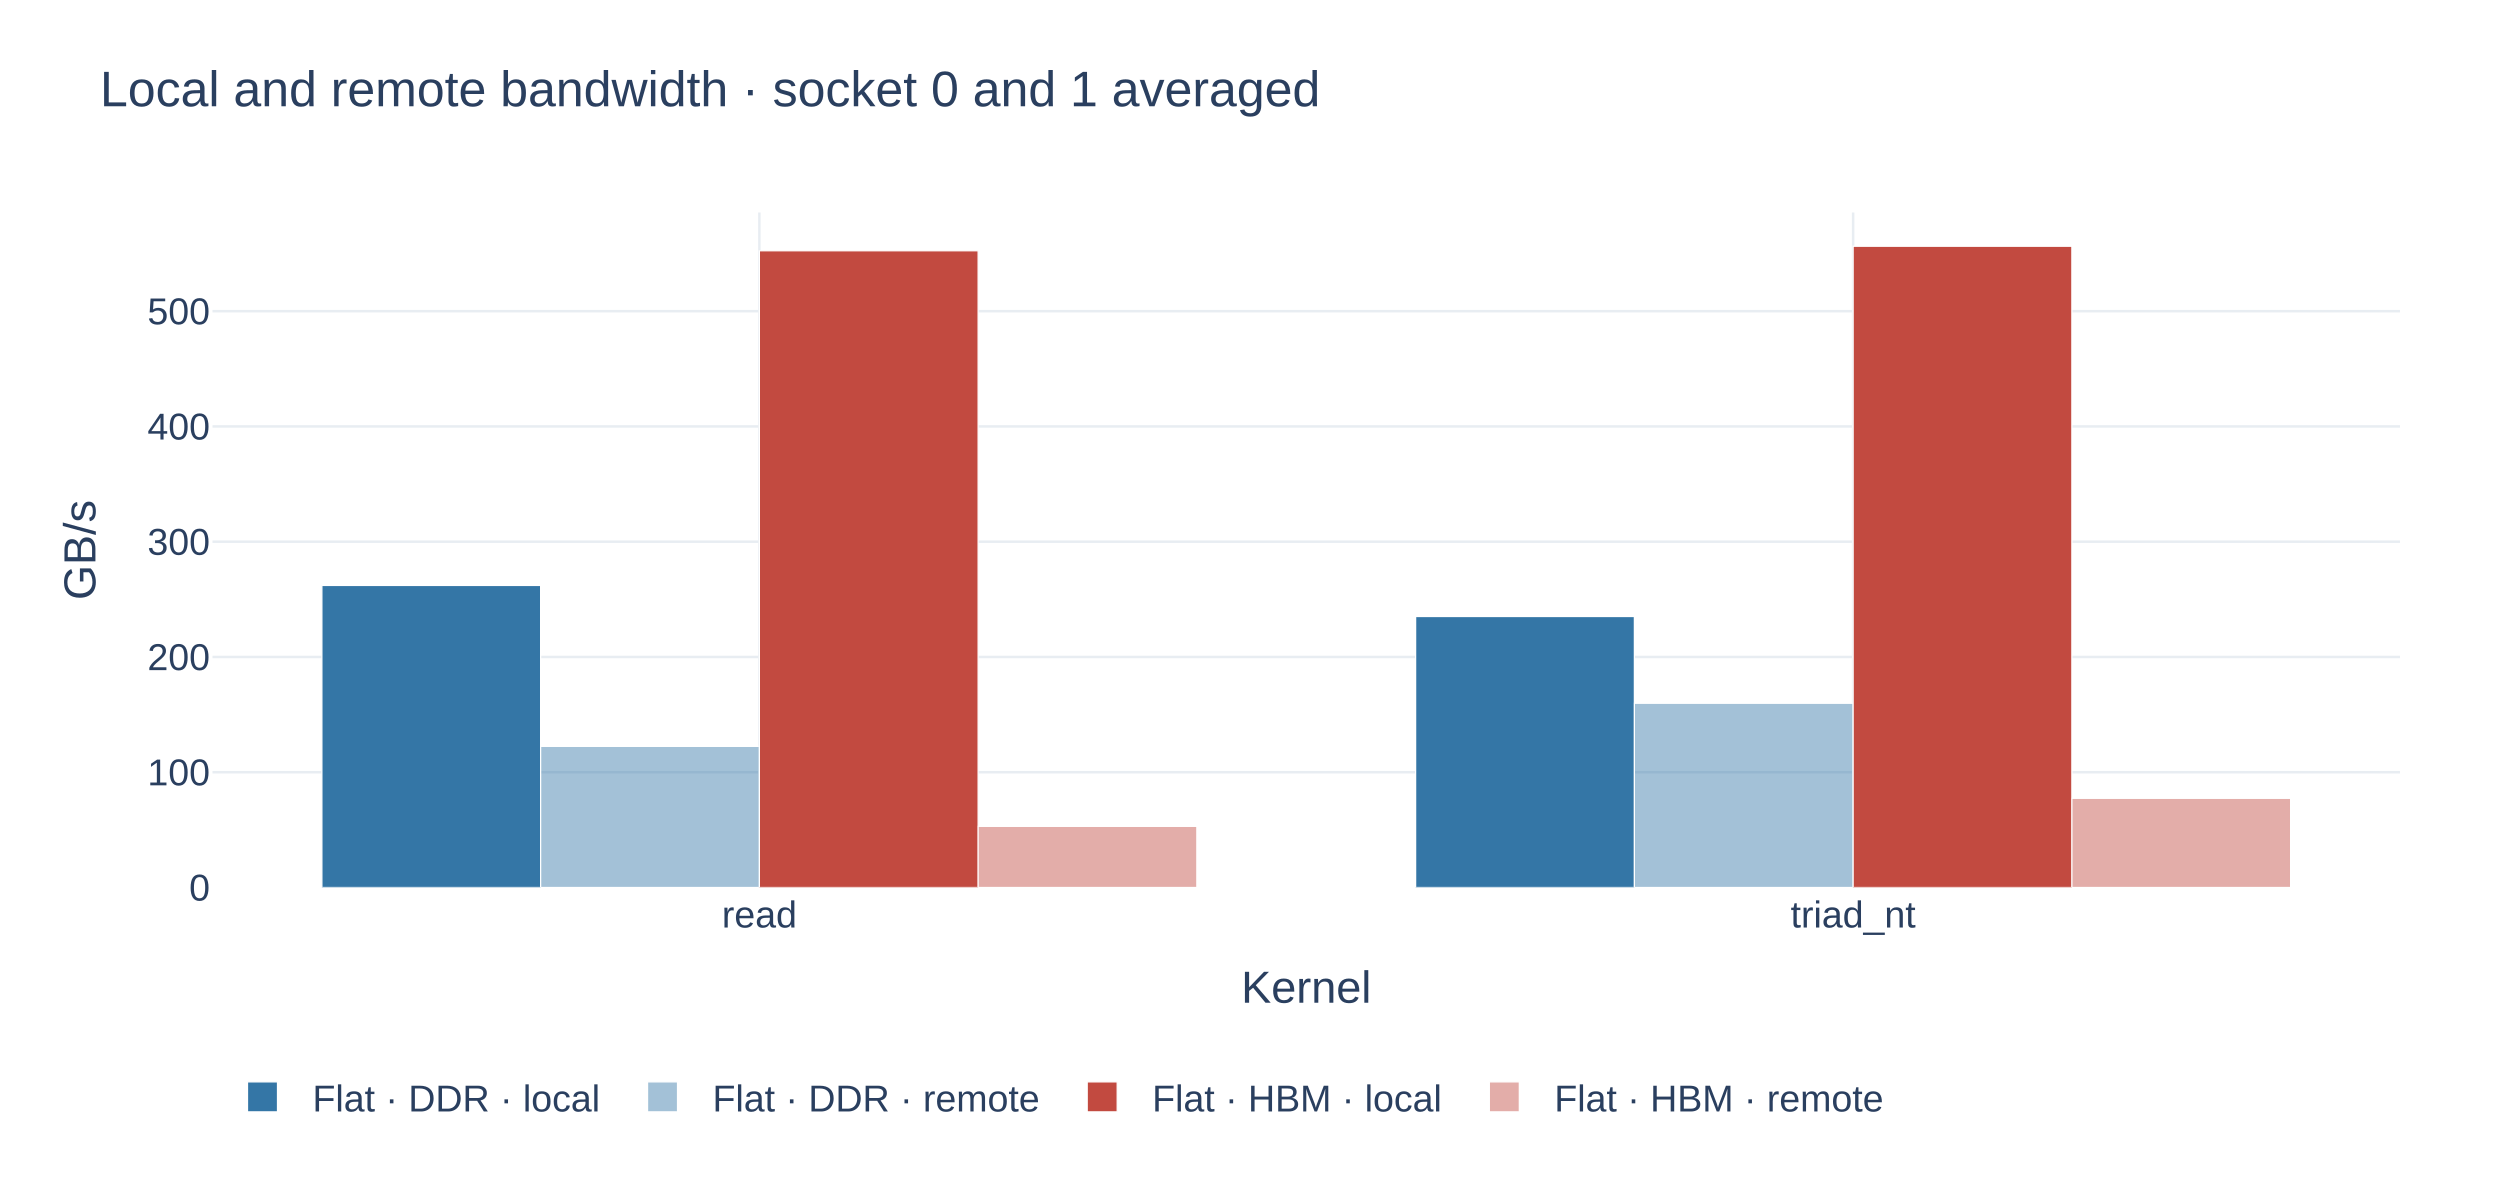
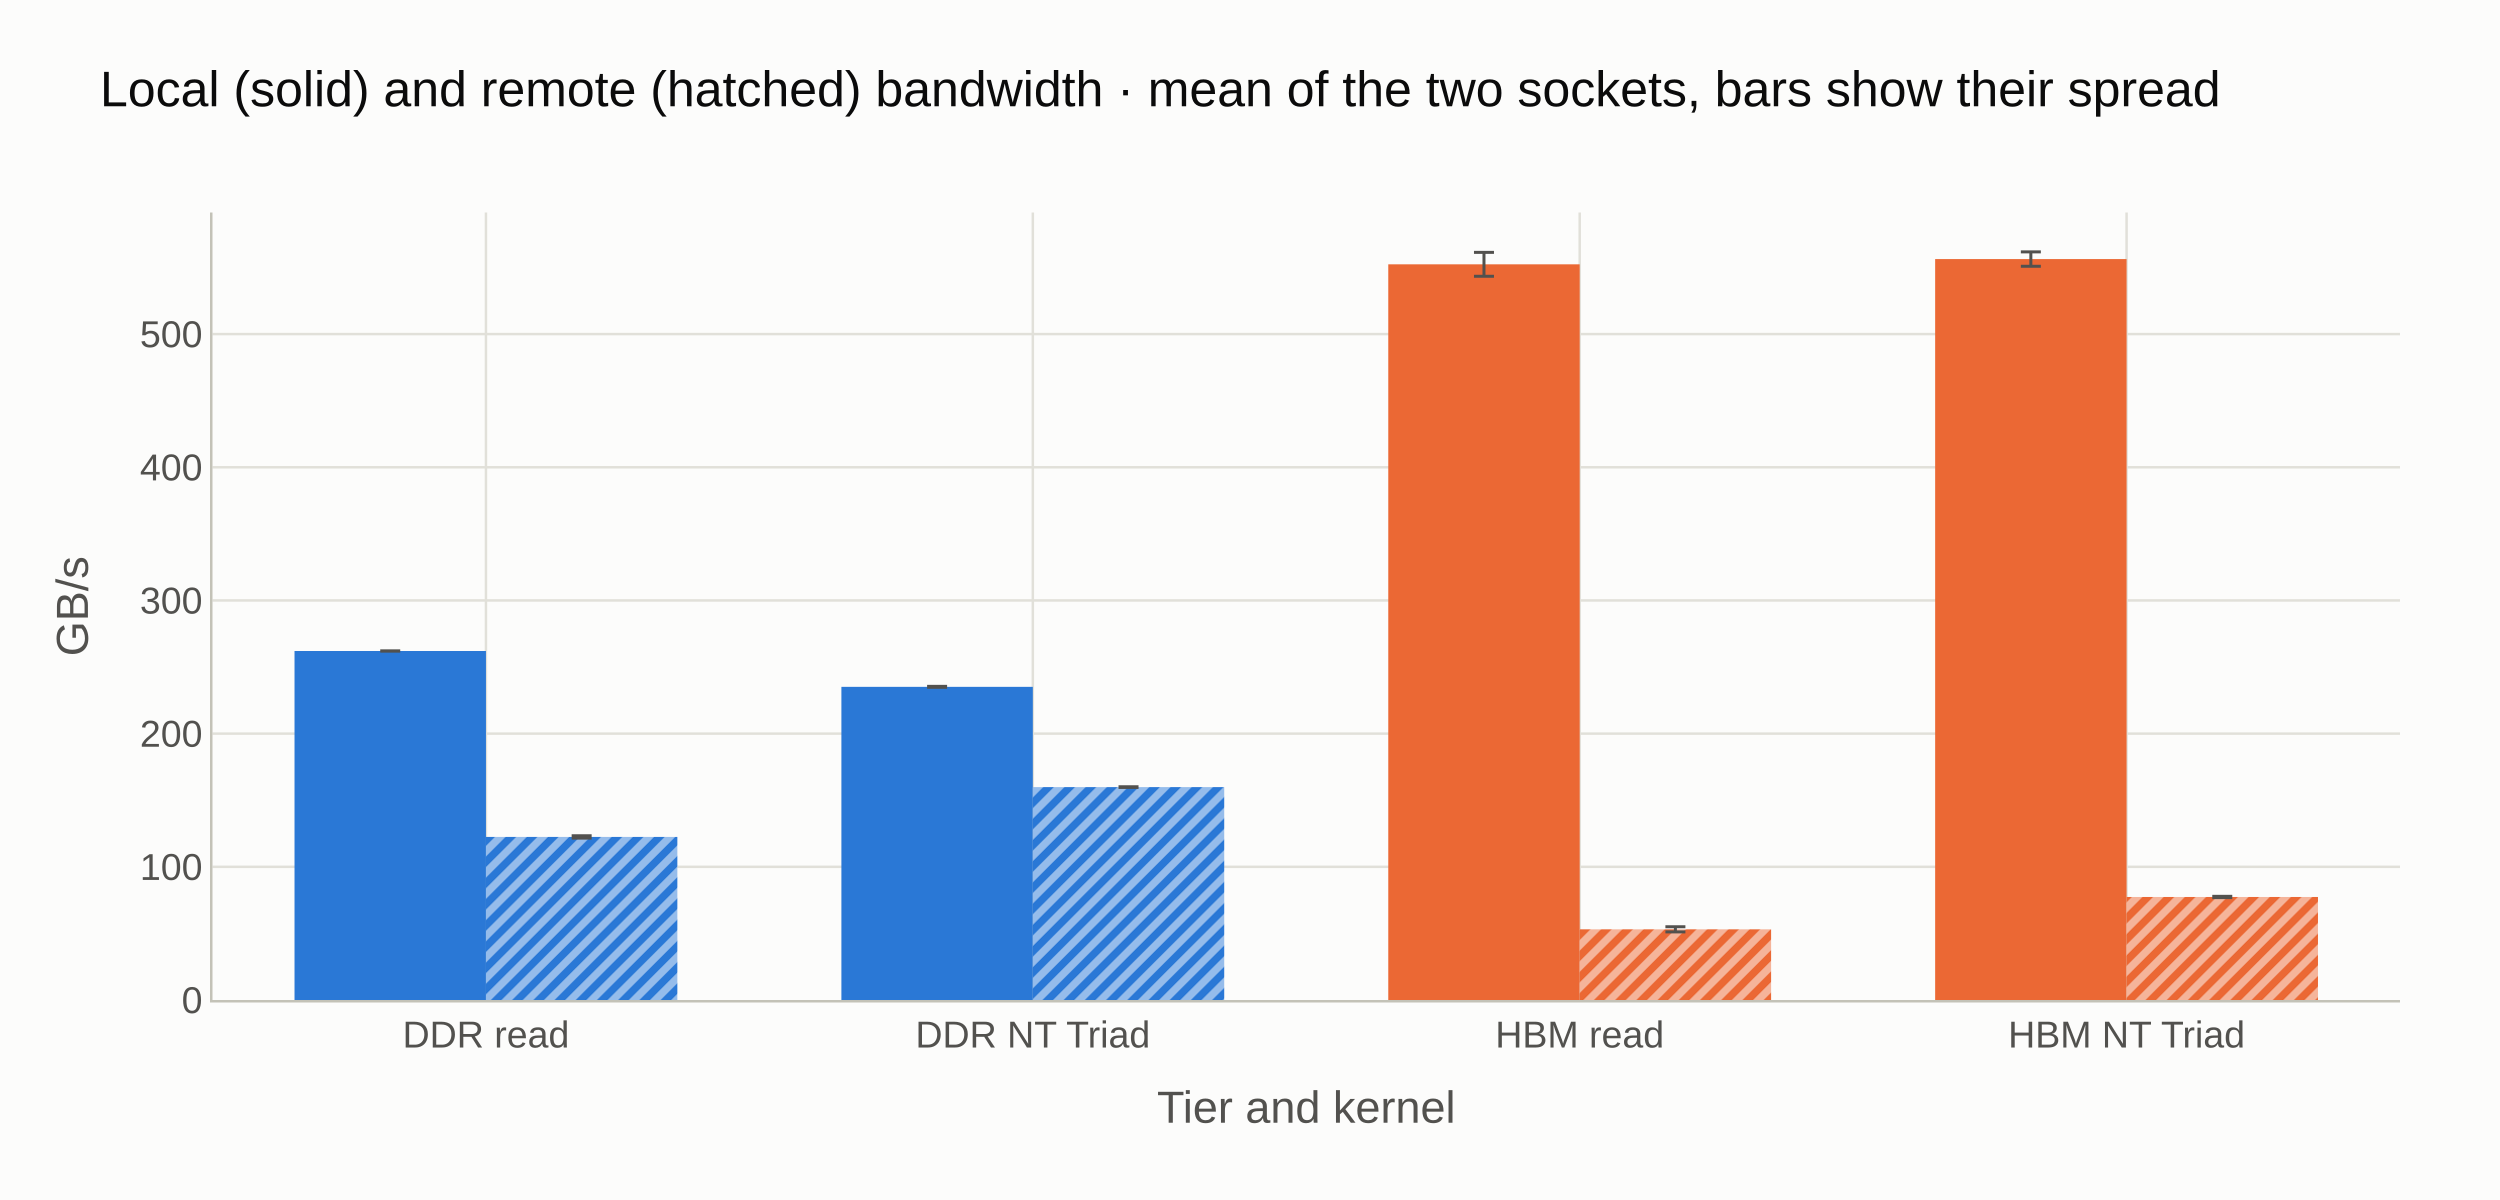
<svg xmlns="http://www.w3.org/2000/svg" class="main-svg" width="1000" height="480" style="" viewBox="0 0 1000 480">
-   <rect x="0" y="0" width="1000" height="480" style="fill: rgb(255, 255, 255); fill-opacity: 1;" />
-   <defs id="defs-8337f4">
+   <rect x="0" y="0" width="1000" height="480" style="fill: rgb(252, 252, 251); fill-opacity: 1;" />
+   <defs id="defs-c60560">
    <g class="clips">
-       <clipPath id="clip8337f4xyplot" class="plotclip">
-         <rect width="875" height="270" />
-       </clipPath>
-       <clipPath class="axesclip" id="clip8337f4x">
+       <clipPath id="clipc60560xyplot" class="plotclip">
+         <rect width="875" height="315" />
+       </clipPath>
+       <clipPath class="axesclip" id="clipc60560x">
        <rect x="85" y="0" width="875" height="480" />
      </clipPath>
-       <clipPath class="axesclip" id="clip8337f4y">
-         <rect x="0" y="85" width="1000" height="270" />
-       </clipPath>
-       <clipPath class="axesclip" id="clip8337f4xy">
-         <rect x="85" y="85" width="875" height="270" />
+       <clipPath class="axesclip" id="clipc60560y">
+         <rect x="0" y="85" width="1000" height="315" />
+       </clipPath>
+       <clipPath class="axesclip" id="clipc60560xy">
+         <rect x="85" y="85" width="875" height="315" />
      </clipPath>
    </g>
    <g class="gradients" />
-     <g class="patterns" />
+     <g class="patterns">
+       <pattern id="pc60560-9c8b54-0" width="8.485px" height="8.485px" patternUnits="userSpaceOnUse" patternTransform="">
+         <rect width="8.485px" height="8.485px" fill="rgb(42, 120, 214)" fill-opacity="1" />
+         <path d="M-2.121,2.121l4.243,-4.243M0,8.485L8.485,0M6.364,10.607l4.243,-4.243" opacity="0.5" stroke="rgb(255, 255, 255)" stroke-width="3px" />
+       </pattern>
+       <pattern id="pc60560-9c8b54-1" width="8.485px" height="8.485px" patternUnits="userSpaceOnUse" patternTransform="">
+         <rect width="8.485px" height="8.485px" fill="rgb(42, 120, 214)" fill-opacity="1" />
+         <path d="M-2.121,2.121l4.243,-4.243M0,8.485L8.485,0M6.364,10.607l4.243,-4.243" opacity="0.5" stroke="rgb(255, 255, 255)" stroke-width="3px" />
+       </pattern>
+       <pattern id="pc60560-9c8b54-2" width="8.485px" height="8.485px" patternUnits="userSpaceOnUse" patternTransform="">
+         <rect width="8.485px" height="8.485px" fill="rgb(235, 104, 52)" fill-opacity="1" />
+         <path d="M-2.121,2.121l4.243,-4.243M0,8.485L8.485,0M6.364,10.607l4.243,-4.243" opacity="0.5" stroke="rgb(255, 255, 255)" stroke-width="3px" />
+       </pattern>
+       <pattern id="pc60560-9c8b54-3" width="8.485px" height="8.485px" patternUnits="userSpaceOnUse" patternTransform="">
+         <rect width="8.485px" height="8.485px" fill="rgb(235, 104, 52)" fill-opacity="1" />
+         <path d="M-2.121,2.121l4.243,-4.243M0,8.485L8.485,0M6.364,10.607l4.243,-4.243" opacity="0.5" stroke="rgb(255, 255, 255)" stroke-width="3px" />
+       </pattern>
+     </g>
  </defs>
  <g class="bglayer" />
  <g class="layer-below">
    <g class="imagelayer" />
    <g class="shapelayer" />
  </g>
  <g class="cartesianlayer">
    <g class="subplot xy">
      <g class="layer-subplot">
        <g class="shapelayer" />
        <g class="imagelayer" />
      </g>
      <g class="minor-gridlayer">
        <g class="x" />
        <g class="y" />
      </g>
      <g class="gridlayer">
        <g class="x">
-           <path class="xgrid crisp" transform="translate(303.75,0)" d="M0,85v270" style="stroke: rgb(232, 237, 242); stroke-opacity: 1; stroke-width: 1px;" />
-           <path class="xgrid crisp" transform="translate(741.25,0)" d="M0,85v270" style="stroke: rgb(232, 237, 242); stroke-opacity: 1; stroke-width: 1px;" />
+           <path class="xgrid crisp" transform="translate(194.38,0)" d="M0,85v315" style="stroke: rgb(225, 224, 217); stroke-opacity: 1; stroke-width: 1px;" />
+           <path class="xgrid crisp" transform="translate(413.13,0)" d="M0,85v315" style="stroke: rgb(225, 224, 217); stroke-opacity: 1; stroke-width: 1px;" />
+           <path class="xgrid crisp" transform="translate(631.88,0)" d="M0,85v315" style="stroke: rgb(225, 224, 217); stroke-opacity: 1; stroke-width: 1px;" />
+           <path class="xgrid crisp" transform="translate(850.63,0)" d="M0,85v315" style="stroke: rgb(225, 224, 217); stroke-opacity: 1; stroke-width: 1px;" />
        </g>
        <g class="y">
-           <path class="ygrid crisp" transform="translate(0,308.89)" d="M85,0h875" style="stroke: rgb(232, 237, 242); stroke-opacity: 1; stroke-width: 1px;" />
-           <path class="ygrid crisp" transform="translate(0,262.79)" d="M85,0h875" style="stroke: rgb(232, 237, 242); stroke-opacity: 1; stroke-width: 1px;" />
-           <path class="ygrid crisp" transform="translate(0,216.68)" d="M85,0h875" style="stroke: rgb(232, 237, 242); stroke-opacity: 1; stroke-width: 1px;" />
-           <path class="ygrid crisp" transform="translate(0,170.57)" d="M85,0h875" style="stroke: rgb(232, 237, 242); stroke-opacity: 1; stroke-width: 1px;" />
-           <path class="ygrid crisp" transform="translate(0,124.47)" d="M85,0h875" style="stroke: rgb(232, 237, 242); stroke-opacity: 1; stroke-width: 1px;" />
+           <path class="ygrid crisp" transform="translate(0,346.73)" d="M85,0h875" style="stroke: rgb(225, 224, 217); stroke-opacity: 1; stroke-width: 1px;" />
+           <path class="ygrid crisp" transform="translate(0,293.45)" d="M85,0h875" style="stroke: rgb(225, 224, 217); stroke-opacity: 1; stroke-width: 1px;" />
+           <path class="ygrid crisp" transform="translate(0,240.18)" d="M85,0h875" style="stroke: rgb(225, 224, 217); stroke-opacity: 1; stroke-width: 1px;" />
+           <path class="ygrid crisp" transform="translate(0,186.91)" d="M85,0h875" style="stroke: rgb(225, 224, 217); stroke-opacity: 1; stroke-width: 1px;" />
+           <path class="ygrid crisp" transform="translate(0,133.63)" d="M85,0h875" style="stroke: rgb(225, 224, 217); stroke-opacity: 1; stroke-width: 1px;" />
        </g>
      </g>
      <g class="zerolinelayer" />
      <g class="layer-between">
        <g class="shapelayer" />
        <g class="imagelayer" />
      </g>
      <path class="xlines-below" />
      <path class="ylines-below" />
      <g class="overlines-below" />
      <g class="xaxislayer-below" />
      <g class="yaxislayer-below" />
      <g class="overaxes-below" />
      <g class="overplot">
-         <g class="xy" transform="translate(85,85)" clip-path="url(#clip8337f4xyplot)">
+         <g class="xy" transform="translate(85,85)" clip-path="url(#clipc60560xyplot)">
          <g class="barlayer mlayer">
            <g class="trace bars" style="opacity: 1;">
              <g class="points">
                <g class="point">
-                   <path d="M43.75,270V149.18H131.25V270Z" style="vector-effect: none; opacity: 1; stroke-width: 0.5px; fill: rgb(52, 118, 166); fill-opacity: 1; stroke: rgb(255, 255, 255); stroke-opacity: 1;" />
-                 </g>
-                 <g class="point">
-                   <path d="M481.25,270V161.59H568.75V270Z" style="vector-effect: none; opacity: 1; stroke-width: 0.5px; fill: rgb(52, 118, 166); fill-opacity: 1; stroke: rgb(255, 255, 255); stroke-opacity: 1;" />
-                 </g>
-               </g>
-             </g>
-             <g class="trace bars" style="opacity: 0.45;">
-               <g class="points">
-                 <g class="point">
-                   <path d="M131.25,270V213.54H218.75V270Z" style="vector-effect: none; opacity: 1; stroke-width: 0.5px; fill: rgb(52, 118, 166); fill-opacity: 1; stroke: rgb(255, 255, 255); stroke-opacity: 1;" />
-                 </g>
-                 <g class="point">
-                   <path d="M568.75,270V196.3H656.25V270Z" style="vector-effect: none; opacity: 1; stroke-width: 0.5px; fill: rgb(52, 118, 166); fill-opacity: 1; stroke: rgb(255, 255, 255); stroke-opacity: 1;" />
-                 </g>
+                   <path d="M32.81,315V175.4H109.38V315Z" style="vector-effect: none; opacity: 1; stroke-width: 0px; fill: rgb(42, 120, 214); fill-opacity: 1;" />
+                 </g>
+                 <g class="point">
+                   <path d="M251.56,315V189.74H328.13V315Z" style="vector-effect: none; opacity: 1; stroke-width: 0px; fill: rgb(42, 120, 214); fill-opacity: 1;" />
+                 </g>
+                 <g class="point">
+                   <path d="M470.31,315V20.73H546.88V315Z" style="vector-effect: none; opacity: 1; stroke-width: 0px; fill: rgb(235, 104, 52); fill-opacity: 1;" />
+                 </g>
+                 <g class="point">
+                   <path d="M689.06,315V18.63H765.63V315Z" style="vector-effect: none; opacity: 1; stroke-width: 0px; fill: rgb(235, 104, 52); fill-opacity: 1;" />
+                 </g>
+               </g>
+               <g class="errorbar">
+                 <path class="yerror" d="M67.09,175.34h8m-4,0V175.46m-4,0h8" style="vector-effect: none; stroke-width: 1.2px; stroke: rgb(82, 81, 78); stroke-opacity: 1;" />
+               </g>
+               <g class="errorbar">
+                 <path class="yerror" d="M285.84,189.54h8m-4,0V189.93m-4,0h8" style="vector-effect: none; stroke-width: 1.2px; stroke: rgb(82, 81, 78); stroke-opacity: 1;" />
+               </g>
+               <g class="errorbar">
+                 <path class="yerror" d="M504.59,15.95h8m-4,0V25.51m-4,0h8" style="vector-effect: none; stroke-width: 1.2px; stroke: rgb(82, 81, 78); stroke-opacity: 1;" />
+               </g>
+               <g class="errorbar">
+                 <path class="yerror" d="M723.34,15.75h8m-4,0V21.51m-4,0h8" style="vector-effect: none; stroke-width: 1.2px; stroke: rgb(82, 81, 78); stroke-opacity: 1;" />
              </g>
            </g>
            <g class="trace bars" style="opacity: 1;">
              <g class="points">
                <g class="point">
-                   <path d="M218.75,270V15.32H306.25V270Z" style="vector-effect: none; opacity: 1; stroke-width: 0.5px; fill: rgb(194, 74, 64); fill-opacity: 1; stroke: rgb(255, 255, 255); stroke-opacity: 1;" />
-                 </g>
-                 <g class="point">
-                   <path d="M656.25,270V13.5H743.75V270Z" style="vector-effect: none; opacity: 1; stroke-width: 0.5px; fill: rgb(194, 74, 64); fill-opacity: 1; stroke: rgb(255, 255, 255); stroke-opacity: 1;" />
-                 </g>
-               </g>
-             </g>
-             <g class="trace bars" style="opacity: 0.45;">
-               <g class="points">
-                 <g class="point">
-                   <path d="M306.25,270V245.54H393.75V270Z" style="vector-effect: none; opacity: 1; stroke-width: 0.5px; fill: rgb(194, 74, 64); fill-opacity: 1; stroke: rgb(255, 255, 255); stroke-opacity: 1;" />
-                 </g>
-                 <g class="point">
-                   <path d="M743.75,270V234.33H831.25V270Z" style="vector-effect: none; opacity: 1; stroke-width: 0.5px; fill: rgb(194, 74, 64); fill-opacity: 1; stroke: rgb(255, 255, 255); stroke-opacity: 1;" />
-                 </g>
+                   <path d="M109.38,315V249.77H185.94V315Z" class="pattern_filled" style="vector-effect: none; opacity: 1; stroke-width: 0px; fill: url('#pc60560-9c8b54-0');" />
+                 </g>
+                 <g class="point">
+                   <path d="M328.13,315V229.84H404.69V315Z" class="pattern_filled" style="vector-effect: none; opacity: 1; stroke-width: 0px; fill: url('#pc60560-9c8b54-1');" />
+                 </g>
+                 <g class="point">
+                   <path d="M546.88,315V286.73H623.44V315Z" class="pattern_filled" style="vector-effect: none; opacity: 1; stroke-width: 0px; fill: url('#pc60560-9c8b54-2');" />
+                 </g>
+                 <g class="point">
+                   <path d="M765.63,315V273.79H842.19V315Z" class="pattern_filled" style="vector-effect: none; opacity: 1; stroke-width: 0px; fill: url('#pc60560-9c8b54-3');" />
+                 </g>
+               </g>
+               <g class="errorbar">
+                 <path class="yerror" d="M143.66,249.3h8m-4,0V250.24m-4,0h8" style="vector-effect: none; stroke-width: 1.2px; stroke: rgb(82, 81, 78); stroke-opacity: 1;" />
+               </g>
+               <g class="errorbar">
+                 <path class="yerror" d="M362.41,229.7h8m-4,0V229.98m-4,0h8" style="vector-effect: none; stroke-width: 1.2px; stroke: rgb(82, 81, 78); stroke-opacity: 1;" />
+               </g>
+               <g class="errorbar">
+                 <path class="yerror" d="M581.16,285.7h8m-4,0V287.76m-4,0h8" style="vector-effect: none; stroke-width: 1.2px; stroke: rgb(82, 81, 78); stroke-opacity: 1;" />
+               </g>
+               <g class="errorbar">
+                 <path class="yerror" d="M799.91,273.53h8m-4,0V274.04m-4,0h8" style="vector-effect: none; stroke-width: 1.2px; stroke: rgb(82, 81, 78); stroke-opacity: 1;" />
              </g>
            </g>
          </g>
        </g>
      </g>
      <g class="zerolinelayer-above" />
-       <path class="xlines-above crisp" d="M0,0" style="fill: none;" />
-       <path class="ylines-above crisp" d="M0,0" style="fill: none;" />
+       <path class="xlines-above crisp" d="M84,400.5H960" style="fill: none; stroke-width: 1px; stroke: rgb(195, 194, 183); stroke-opacity: 1;" />
+       <path class="ylines-above crisp" d="M84.5,85V400" style="fill: none; stroke-width: 1px; stroke: rgb(195, 194, 183); stroke-opacity: 1;" />
      <g class="overlines-above" />
      <g class="xaxislayer-above">
        <g class="xtick">
-           <text text-anchor="middle" x="0" y="371" transform="translate(303.75,0)" style="font-family: Arial; font-size: 15px; fill: rgb(42, 63, 95); fill-opacity: 1; white-space: pre;">read</text>
-         </g>
-         <g class="xtick">
-           <text text-anchor="middle" x="0" y="371" transform="translate(741.25,0)" style="font-family: Arial; font-size: 15px; fill: rgb(42, 63, 95); fill-opacity: 1; white-space: pre;">triad_nt</text>
+           <text text-anchor="middle" x="0" y="419" transform="translate(194.38,0)" style="font-family: Arial; font-size: 15px; fill: rgb(82, 81, 78); fill-opacity: 1; white-space: pre;">DDR read</text>
+         </g>
+         <g class="xtick">
+           <text text-anchor="middle" x="0" y="419" transform="translate(413.13,0)" style="font-family: Arial; font-size: 15px; fill: rgb(82, 81, 78); fill-opacity: 1; white-space: pre;">DDR NT Triad</text>
+         </g>
+         <g class="xtick">
+           <text text-anchor="middle" x="0" y="419" transform="translate(631.88,0)" style="font-family: Arial; font-size: 15px; fill: rgb(82, 81, 78); fill-opacity: 1; white-space: pre;">HBM read</text>
+         </g>
+         <g class="xtick">
+           <text text-anchor="middle" x="0" y="419" transform="translate(850.63,0)" style="font-family: Arial; font-size: 15px; fill: rgb(82, 81, 78); fill-opacity: 1; white-space: pre;">HBM NT Triad</text>
        </g>
      </g>
      <g class="yaxislayer-above">
        <g class="ytick">
-           <text text-anchor="end" x="84" y="5.25" transform="translate(0,355)" style="font-family: Arial; font-size: 15px; fill: rgb(42, 63, 95); fill-opacity: 1; white-space: pre;">0</text>
-         </g>
-         <g class="ytick">
-           <text text-anchor="end" x="84" y="5.25" style="font-family: Arial; font-size: 15px; fill: rgb(42, 63, 95); fill-opacity: 1; white-space: pre;" transform="translate(0,308.89)">100</text>
-         </g>
-         <g class="ytick">
-           <text text-anchor="end" x="84" y="5.25" style="font-family: Arial; font-size: 15px; fill: rgb(42, 63, 95); fill-opacity: 1; white-space: pre;" transform="translate(0,262.79)">200</text>
-         </g>
-         <g class="ytick">
-           <text text-anchor="end" x="84" y="5.25" style="font-family: Arial; font-size: 15px; fill: rgb(42, 63, 95); fill-opacity: 1; white-space: pre;" transform="translate(0,216.68)">300</text>
-         </g>
-         <g class="ytick">
-           <text text-anchor="end" x="84" y="5.25" style="font-family: Arial; font-size: 15px; fill: rgb(42, 63, 95); fill-opacity: 1; white-space: pre;" transform="translate(0,170.57)">400</text>
-         </g>
-         <g class="ytick">
-           <text text-anchor="end" x="84" y="5.25" style="font-family: Arial; font-size: 15px; fill: rgb(42, 63, 95); fill-opacity: 1; white-space: pre;" transform="translate(0,124.47)">500</text>
+           <text text-anchor="end" x="81" y="5.25" transform="translate(0,400)" style="font-family: Arial; font-size: 15px; fill: rgb(82, 81, 78); fill-opacity: 1; white-space: pre;">0</text>
+         </g>
+         <g class="ytick">
+           <text text-anchor="end" x="81" y="5.25" style="font-family: Arial; font-size: 15px; fill: rgb(82, 81, 78); fill-opacity: 1; white-space: pre;" transform="translate(0,346.73)">100</text>
+         </g>
+         <g class="ytick">
+           <text text-anchor="end" x="81" y="5.25" style="font-family: Arial; font-size: 15px; fill: rgb(82, 81, 78); fill-opacity: 1; white-space: pre;" transform="translate(0,293.45)">200</text>
+         </g>
+         <g class="ytick">
+           <text text-anchor="end" x="81" y="5.25" style="font-family: Arial; font-size: 15px; fill: rgb(82, 81, 78); fill-opacity: 1; white-space: pre;" transform="translate(0,240.18)">300</text>
+         </g>
+         <g class="ytick">
+           <text text-anchor="end" x="81" y="5.25" style="font-family: Arial; font-size: 15px; fill: rgb(82, 81, 78); fill-opacity: 1; white-space: pre;" transform="translate(0,186.91)">400</text>
+         </g>
+         <g class="ytick">
+           <text text-anchor="end" x="81" y="5.25" style="font-family: Arial; font-size: 15px; fill: rgb(82, 81, 78); fill-opacity: 1; white-space: pre;" transform="translate(0,133.63)">500</text>
        </g>
      </g>
      <g class="overaxes-above" />
    </g>
  </g>
  <g class="polarlayer" />
  <g class="smithlayer" />
  <g class="ternarylayer" />
  <g class="geolayer" />
  <g class="funnelarealayer" />
  <g class="pielayer" />
  <g class="iciclelayer" />
  <g class="treemaplayer" />
  <g class="sunburstlayer" />
  <g class="glimages" />
-   <defs id="topdefs-8337f4">
+   <defs id="topdefs-c60560">
    <g class="clips" />
-     <clipPath id="legend8337f4">
-       <rect width="674" height="33" x="0" y="0" />
-     </clipPath>
  </defs>
  <g class="layer-above">
    <g class="imagelayer" />
    <g class="shapelayer" />
  </g>
  <g class="infolayer">
-     <g class="legend" pointer-events="all" transform="translate(85,422.5)">
-       <rect class="bg" shape-rendering="crispEdges" style="stroke: rgb(68, 68, 68); stroke-opacity: 1; fill: rgb(255, 255, 255); fill-opacity: 1; stroke-width: 0px;" width="674" height="33" x="0" y="0" />
-       <g class="scrollbox" transform="" clip-path="url(#legend8337f4)">
-         <g class="groups">
-           <g class="traces" transform="translate(0,16.25)" style="opacity: 1;">
-             <text class="legendtext" text-anchor="start" x="40" y="5.85" style="font-family: Arial; font-size: 15px; fill: rgb(42, 63, 95); fill-opacity: 1; white-space: pre;">Flat · DDR · local</text>
-             <g class="layers" style="opacity: 1;">
-               <g class="legendfill" />
-               <g class="legendlines" />
-               <g class="legendsymbols">
-                 <g class="legendpoints">
-                   <path class="legendundefined" d="M6,6H-6V-6H6Z" transform="translate(20,0)" style="stroke-width: 0.5px; fill: rgb(52, 118, 166); fill-opacity: 1; stroke: rgb(255, 255, 255); stroke-opacity: 1;" />
-                 </g>
-               </g>
-             </g>
-             <rect class="legendtoggle" x="0" y="-11.25" width="157.516" height="22.5" style="fill: rgb(0, 0, 0); fill-opacity: 0;" />
-           </g>
-           <g class="traces" transform="translate(160.0156,16.25)" style="opacity: 1;">
-             <text class="legendtext" text-anchor="start" x="40" y="5.85" style="font-family: Arial; font-size: 15px; fill: rgb(42, 63, 95); fill-opacity: 1; white-space: pre;">Flat · DDR · remote</text>
-             <g class="layers" style="opacity: 0.45;">
-               <g class="legendfill" />
-               <g class="legendlines" />
-               <g class="legendsymbols">
-                 <g class="legendpoints">
-                   <path class="legendundefined" d="M6,6H-6V-6H6Z" transform="translate(20,0)" style="stroke-width: 0.5px; fill: rgb(52, 118, 166); fill-opacity: 1; stroke: rgb(255, 255, 255); stroke-opacity: 1;" />
-                 </g>
-               </g>
-             </g>
-             <rect class="legendtoggle" x="0" y="-11.25" width="173.359" height="22.5" style="fill: rgb(0, 0, 0); fill-opacity: 0;" />
-           </g>
-           <g class="traces" transform="translate(335.875,16.25)" style="opacity: 1;">
-             <text class="legendtext" text-anchor="start" x="40" y="5.85" style="font-family: Arial; font-size: 15px; fill: rgb(42, 63, 95); fill-opacity: 1; white-space: pre;">Flat · HBM · local</text>
-             <g class="layers" style="opacity: 1;">
-               <g class="legendfill" />
-               <g class="legendlines" />
-               <g class="legendsymbols">
-                 <g class="legendpoints">
-                   <path class="legendundefined" d="M6,6H-6V-6H6Z" transform="translate(20,0)" style="stroke-width: 0.5px; fill: rgb(194, 74, 64); fill-opacity: 1; stroke: rgb(255, 255, 255); stroke-opacity: 1;" />
-                 </g>
-               </g>
-             </g>
-             <rect class="legendtoggle" x="0" y="-11.25" width="158.359" height="22.5" style="fill: rgb(0, 0, 0); fill-opacity: 0;" />
-           </g>
-           <g class="traces" transform="translate(496.7344,16.25)" style="opacity: 1;">
-             <text class="legendtext" text-anchor="start" x="40" y="5.85" style="font-family: Arial; font-size: 15px; fill: rgb(42, 63, 95); fill-opacity: 1; white-space: pre;">Flat · HBM · remote</text>
-             <g class="layers" style="opacity: 0.45;">
-               <g class="legendfill" />
-               <g class="legendlines" />
-               <g class="legendsymbols">
-                 <g class="legendpoints">
-                   <path class="legendundefined" d="M6,6H-6V-6H6Z" transform="translate(20,0)" style="stroke-width: 0.5px; fill: rgb(194, 74, 64); fill-opacity: 1; stroke: rgb(255, 255, 255); stroke-opacity: 1;" />
-                 </g>
-               </g>
-             </g>
-             <rect class="legendtoggle" x="0" y="-11.25" width="174.188" height="22.5" style="fill: rgb(0, 0, 0); fill-opacity: 0;" />
-           </g>
-         </g>
-       </g>
-       <rect class="scrollbar" rx="20" ry="3" width="0" height="0" style="fill: rgb(128, 139, 164); fill-opacity: 1;" x="0" y="0" />
-     </g>
    <g class="g-gtitle">
-       <text class="gtitle" x="40" y="42.5" text-anchor="start" dy="0em" style="opacity: 1; font-family: Arial; font-size: 20px; fill: rgb(42, 63, 95); fill-opacity: 1; white-space: pre;">Local and remote bandwidth · socket 0 and 1 averaged</text>
+       <text class="gtitle" x="40" y="42.5" text-anchor="start" dy="0em" style="opacity: 1; font-family: Arial; font-size: 20px; fill: rgb(11, 11, 11); fill-opacity: 1; white-space: pre;">Local (solid) and remote (hatched) bandwidth · mean of the two sockets, bars show their spread</text>
    </g>
    <g class="g-xtitle">
-       <text class="xtitle" x="522.5" y="401.1" text-anchor="middle" style="opacity: 1; font-family: Arial; font-size: 18px; fill: rgb(42, 63, 95); fill-opacity: 1; white-space: pre;">Kernel</text>
+       <text class="xtitle" x="522.5" y="449.1" text-anchor="middle" style="opacity: 1; font-family: Arial; font-size: 18px; fill: rgb(82, 81, 78); fill-opacity: 1; white-space: pre;">Tier and kernel</text>
    </g>
    <g class="g-ytitle">
-       <text class="ytitle" transform="rotate(-90,38.16875,220)" x="38.169" y="220" text-anchor="middle" style="opacity: 1; font-family: Arial; font-size: 18px; fill: rgb(42, 63, 95); fill-opacity: 1; white-space: pre;">GB/s</text>
+       <text class="ytitle" transform="rotate(-90,35.16875,242.5)" x="35.169" y="242.5" text-anchor="middle" style="opacity: 1; font-family: Arial; font-size: 18px; fill: rgb(82, 81, 78); fill-opacity: 1; white-space: pre;">GB/s</text>
    </g>
  </g>
</svg>
